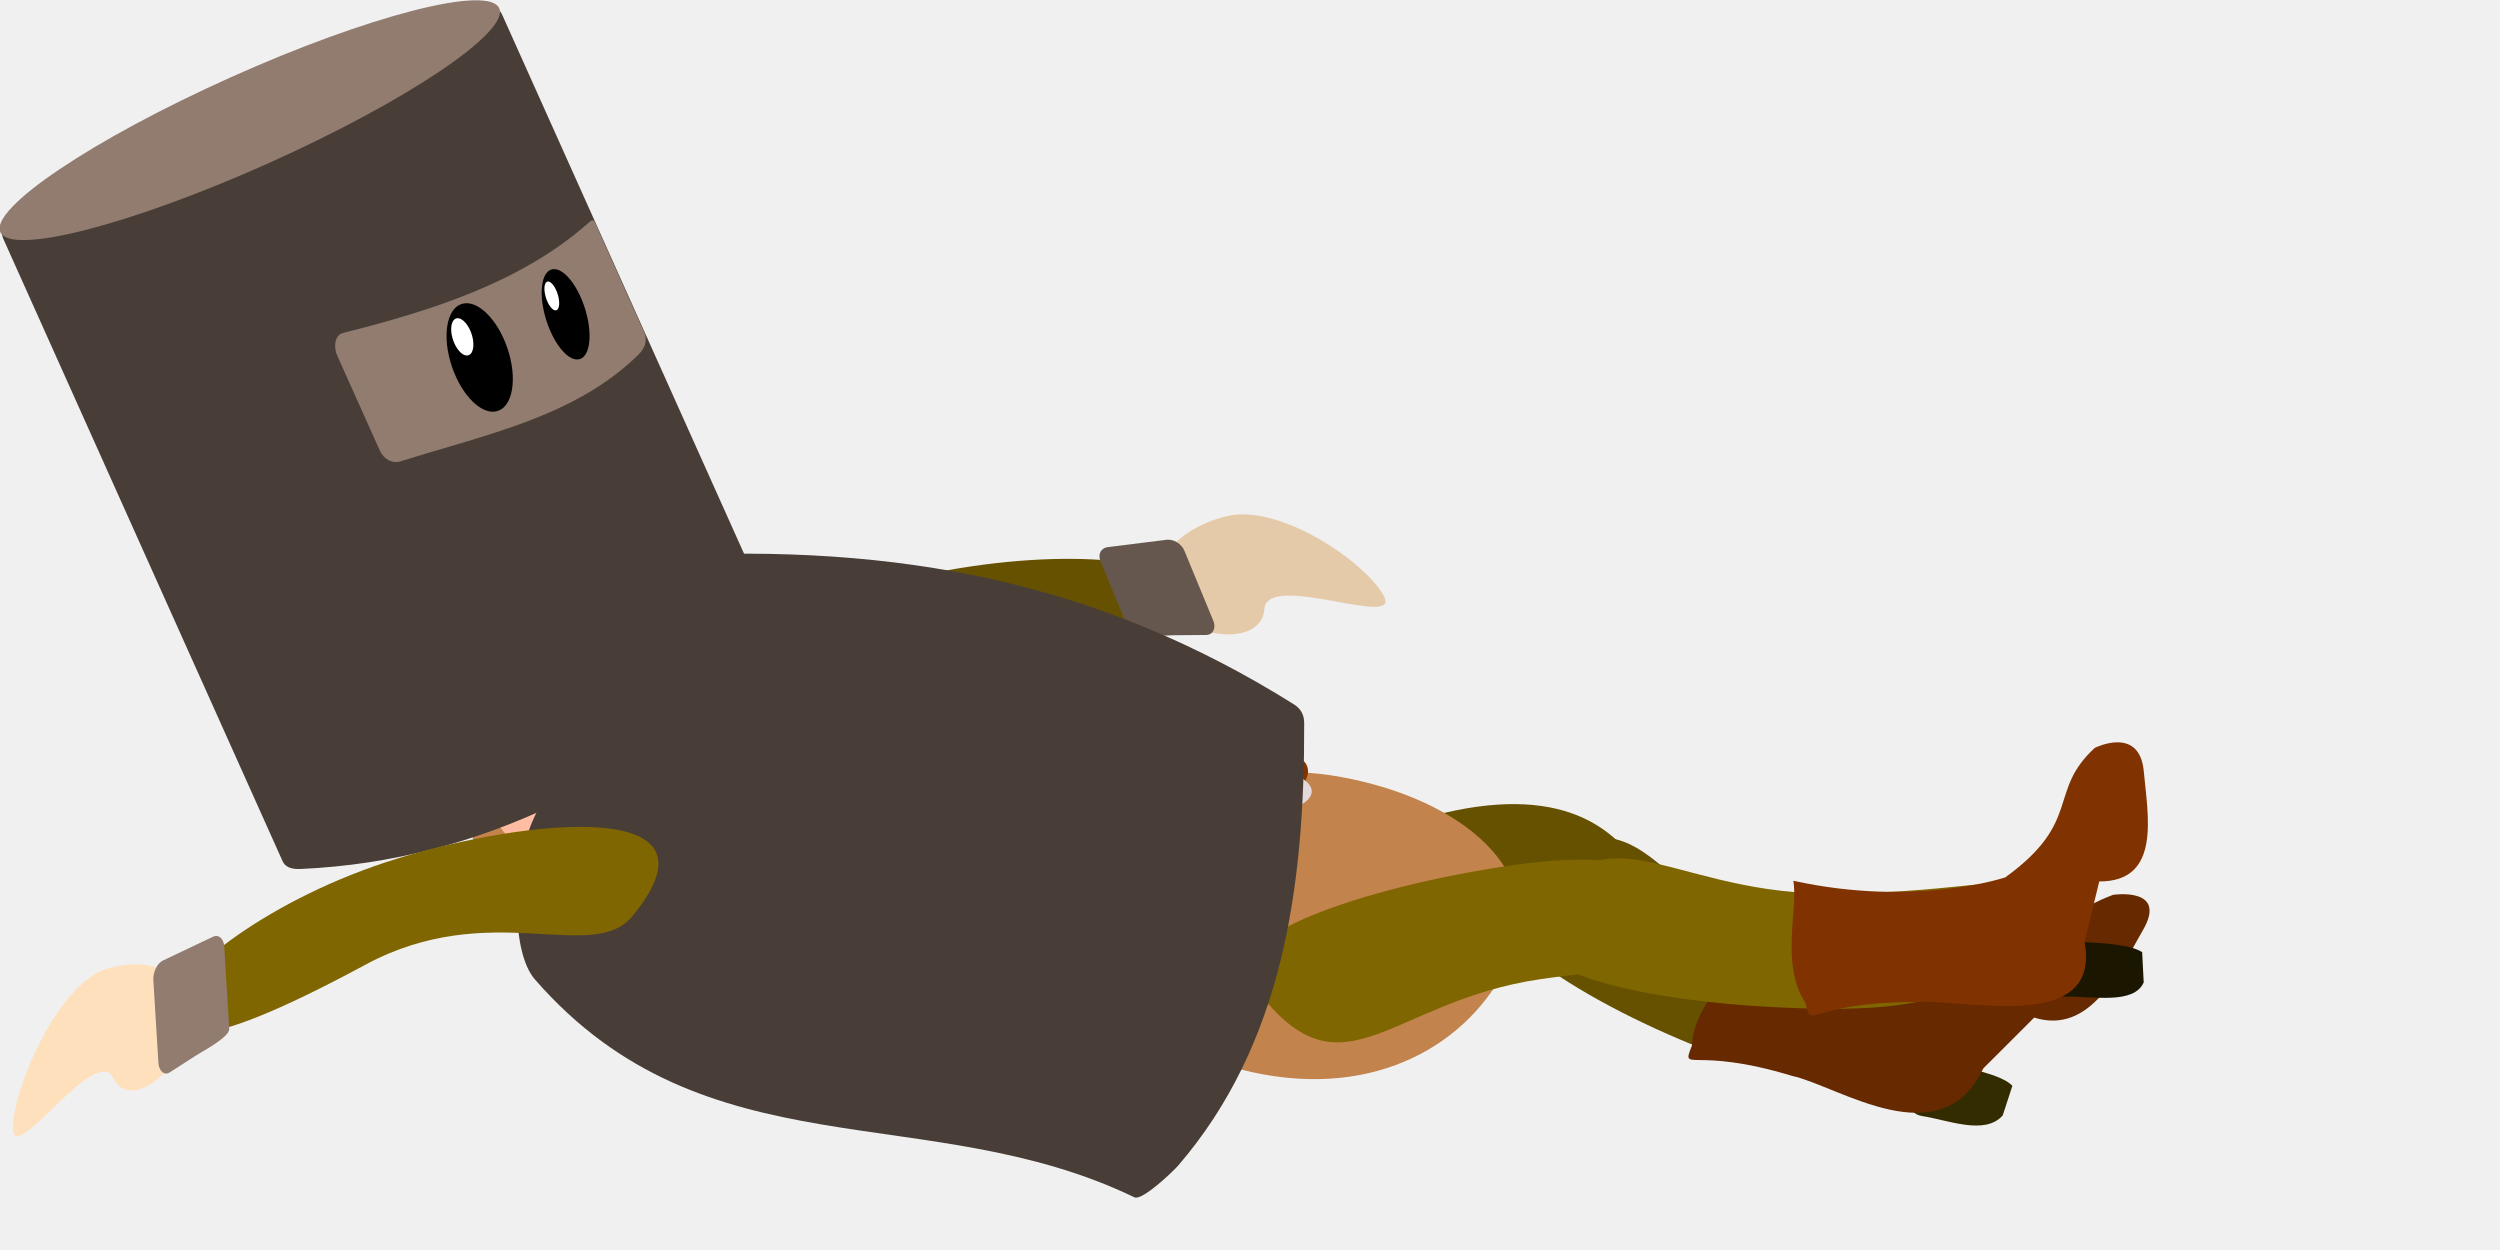
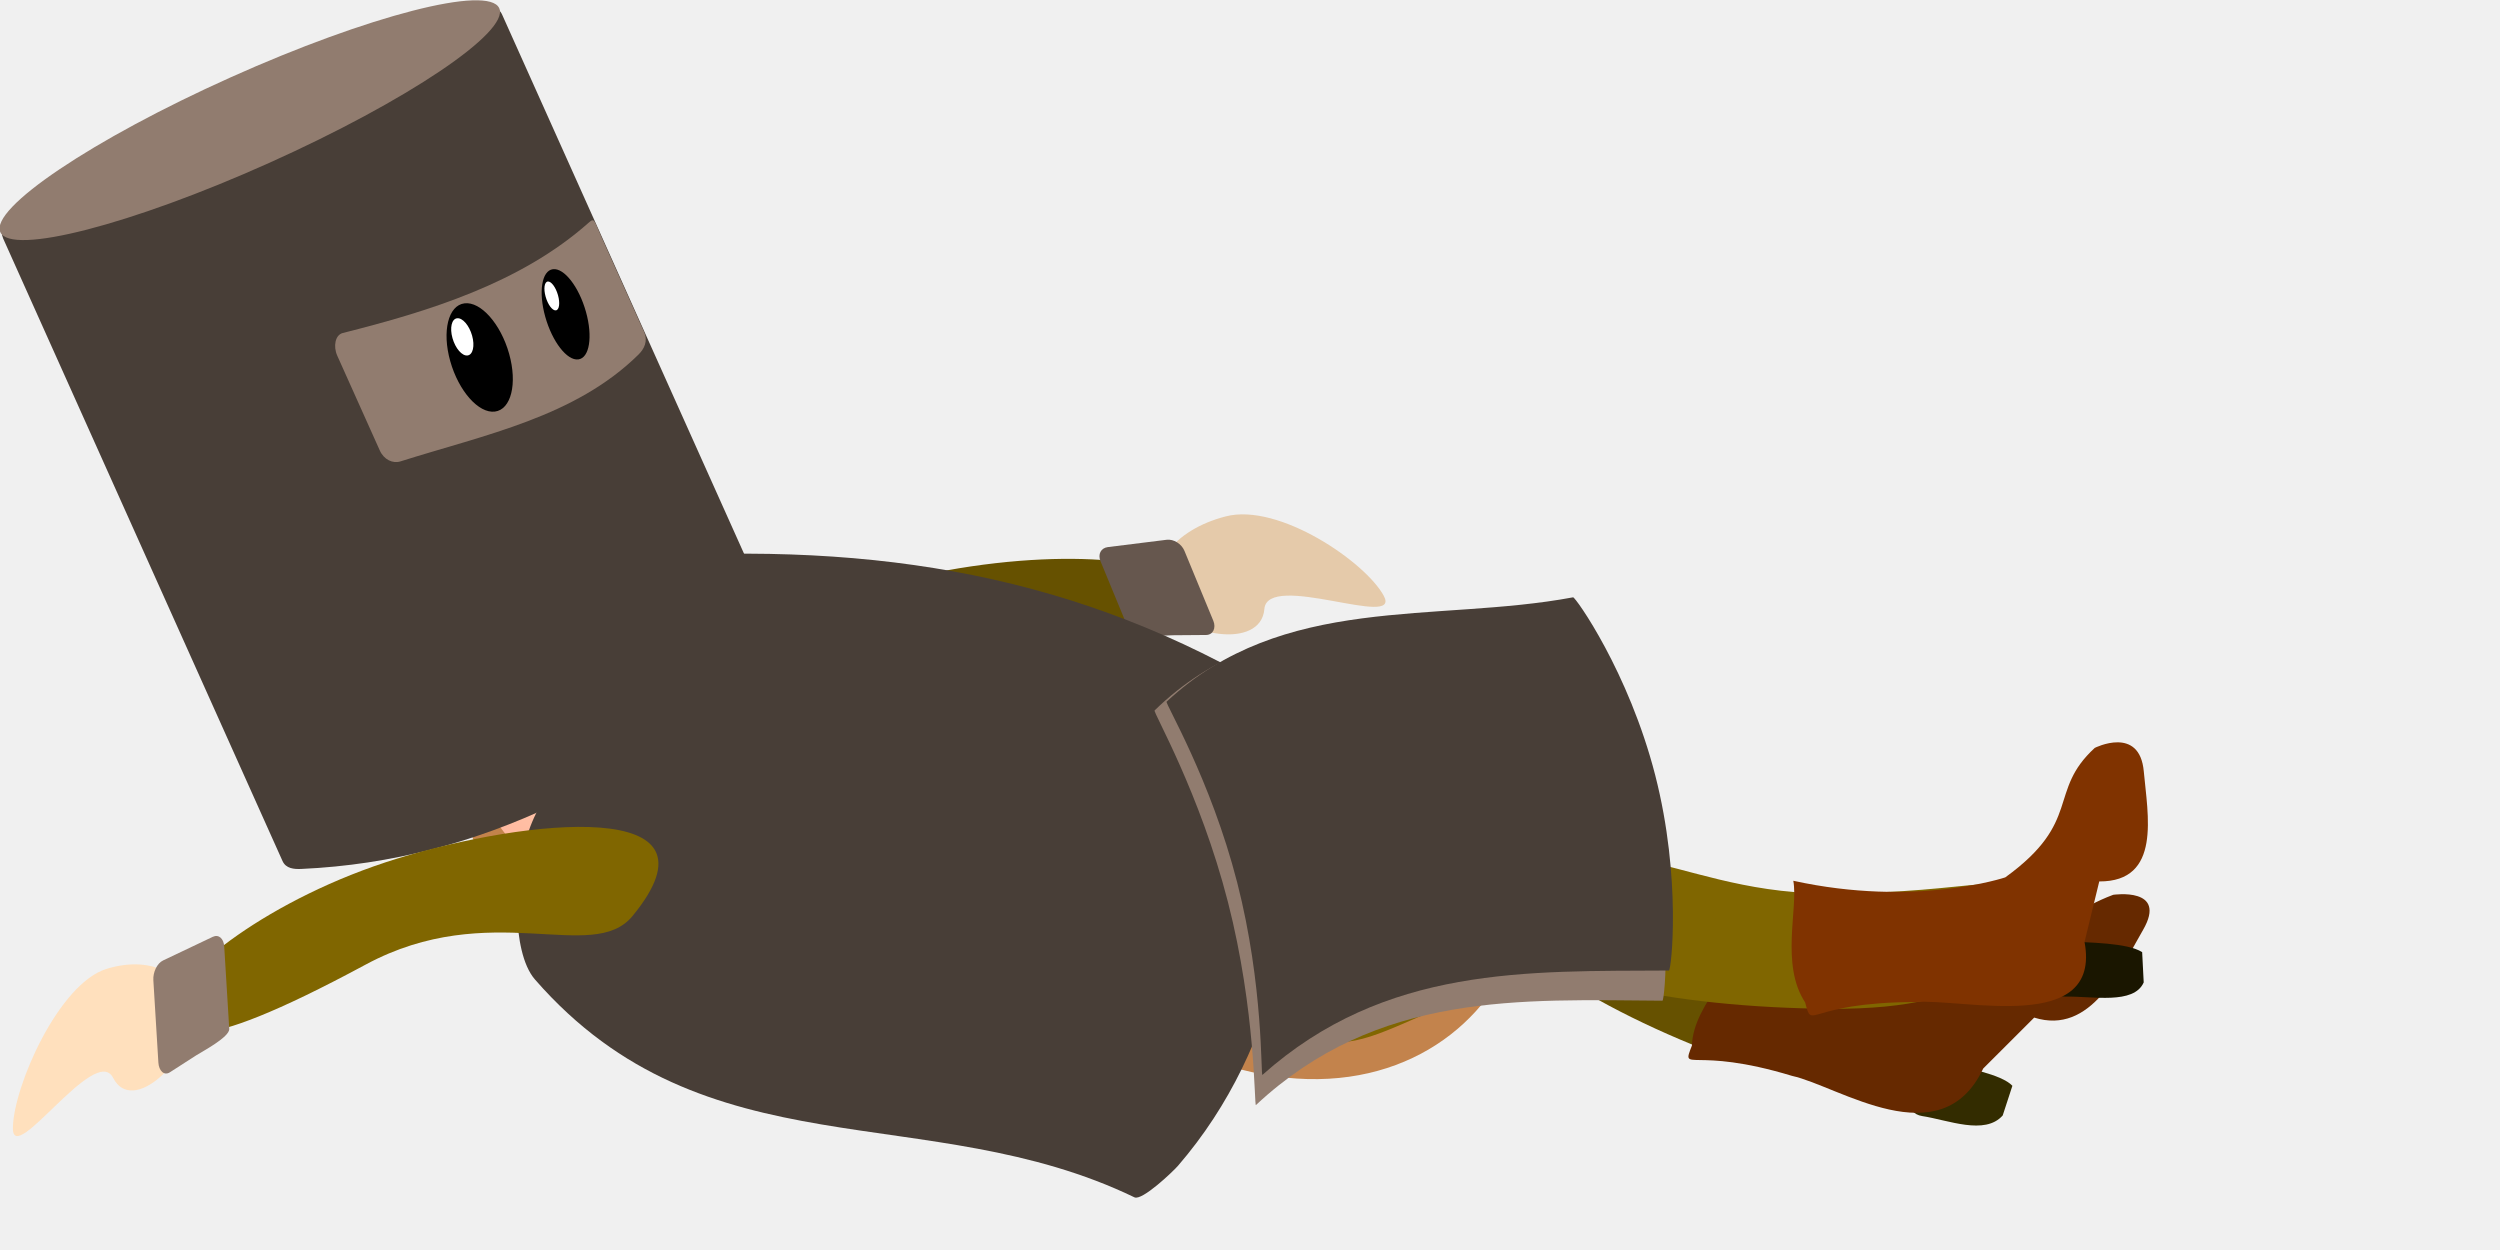
<svg xmlns="http://www.w3.org/2000/svg" xmlns:xlink="http://www.w3.org/1999/xlink" width="128" height="64" viewBox="0 0 128 64" id="svg3343" version="1.1">
  <defs id="defs3345">
    <linearGradient id="linearGradient4258">
      <stop id="stop4262" offset="0" style="stop-color:#ff5354;stop-opacity:1" />
      <stop id="stop4260" offset="1" style="stop-color:#ffe1bd;stop-opacity:1;" />
    </linearGradient>
    <linearGradient xlink:href="#linearGradient4258" id="linearGradient4600" x1="110.357" y1="872.184" x2="101.18" y2="866.562" gradientUnits="userSpaceOnUse" gradientTransform="matrix(1.07095,0,0,1.719602,124.9638,-629.3481)" />
    <linearGradient xlink:href="#linearGradient4258" id="linearGradient4189-2" x1="3.815" y1="940.155" x2="82.249" y2="891.372" gradientUnits="userSpaceOnUse" gradientTransform="matrix(0.37941,-0.04761096,0.09218984,0.3282101,-84.03739,733.4769)" />
    <linearGradient xlink:href="#linearGradient4258" id="linearGradient4264-1" x1="110.357" y1="872.184" x2="101.18" y2="866.562" gradientUnits="userSpaceOnUse" gradientTransform="matrix(0.4305264,-0.05402539,0.2776224,0.9883787,-255.1278,159.614)" />
    <linearGradient xlink:href="#linearGradient4258" id="linearGradient4176-5" x1="20.937" y1="850.891" x2="63.875" y2="857.397" gradientUnits="userSpaceOnUse" />
  </defs>
  <g id="layer1" transform="translate(0,-988.3621)">
    <g id="g4686" transform="matrix(0.8439034,-0.8262915,1.238028,0.5632428,-1229.299,486.0971)">
      <path style="fill:#332c00;fill-opacity:1;stroke:none" d="m 37.279,1046.556 1.441,-0.582 c 0.329,-0.133 0.716,-0.028 0.791,0.262 0.253,0.87 0.671,2.106 0.39,2.739 l -1.441,0.582 c -1.197,0.078 -1.243,-1.411 -1.577,-2.259 -0.109,-0.278 0.067,-0.609 0.396,-0.741 z" id="path4439" />
      <path id="path4441" d="m 39.298,1024.278 c 4.695,2.686 3.974,5.636 2.804,7.643 -1.169,2.008 -1.318,0.069 -6.013,-2.617 -4.695,-2.686 -9.486,0.449 -7.319,-6.65 0.675,-2.211 5.833,-1.062 10.528,1.624 z" style="fill:#665100;fill-opacity:1;stroke:none" />
      <path style="fill:#665100;fill-opacity:1;stroke:none" d="m 35.483,1038.761 c 0.267,5.447 3.199,6.144 5.499,6.008 2.3,-0.136 0.653,-1.154 0.386,-6.601 -0.267,-5.447 4.656,-8.326 -2.594,-9.616 -2.258,-0.402 -3.558,4.761 -3.291,10.209 z" id="path4443" />
      <path id="path4445" d="m 42.882,1044.424 c 3.265,2.12 4.563,0.664 7.04,1.89 0,0 1.4,1.315 -0.914,1.856 -2.153,0.504 -5.463,1.564 -5.802,-0.546 l -3.136,0.029 c -4.593,1.39 -3.526,-3.583 -3.99,-5.182 -0.641,-3.706 -2.073,-3.196 -0.641,-3.706 1.768,-1.17 4.716,-1.046 6.075,-1.455 -0.667,4.356 1.369,7.113 1.369,7.113 z" style="fill:#662900;fill-opacity:1;stroke:none" />
    </g>
    <g id="g4268-1" transform="matrix(0.2229188,-0.3775182,0.6054724,0.1581805,-522.4072,911.9105)">
      <g id="g4273-9">
        <path id="path4210-5" d="m 90.886,911.223 c 8.746,15.286 12.129,14.118 14.594,12.099 2.465,-2.019 -0.045,-11.754 -8.694,-20.611 -8.648,-8.857 -25.965,-20.517 -26.762,-7.791 -0.323,5.157 14.84,5.778 20.862,16.303 z" style="fill:#665100;fill-opacity:1;stroke:none" />
        <path id="path4212-2" d="m 105.008,931.065 c 4.58,-1.415 1.797,10.979 5.21,8.184 3.413,-2.796 7.724,-11.708 4.502,-15.007 -3.222,-3.3 -8.6,-3.708 -12.013,-0.912 -3.413,2.796 -2.683,9.276 2.302,7.736 z" style="fill:#e5caaa;fill-opacity:1;stroke:none" />
        <path id="path4214-8" d="m 105.596,916.993 -7.345,5.151 c -0.73,0.512 0.645,2.835 0.873,3.362 l 1.043,2.407 c 0.228,0.527 1.155,0.438 1.886,-0.074 l 7.345,-5.151 c 0.73,-0.512 1.065,-1.303 0.75,-1.774 l -2.667,-3.995 c -0.314,-0.471 -1.155,-0.438 -1.886,0.074 z" style="fill:#66574e;fill-opacity:1;stroke:none" />
      </g>
    </g>
    <path style="fill:#c3834c;fill-opacity:1;stroke:none" d="m 68.663,1028.144 c 6.345,1.167 10.515,4.933 8.744,9.115 -1.771,4.182 -6.413,7.274 -12.758,6.107 -6.345,-1.167 -5.597,-4.538 -3.826,-8.72 1.771,-4.182 1.494,-7.669 7.839,-6.501 z" id="path4196-6" />
    <path style="fill:#c3834c;fill-opacity:1;stroke:none" d="m 39.821,1019.528 c 6.97,1.197 35.68,8.815 34.252,16.431 -1.505,8.03 -20.342,4.861 -29.949,3.191 -26.663,-4.633 -19.527,-10.182 -18.42,-13.55 1.834,-5.583 7.054,-7.285 14.117,-6.072 z" id="path4195-6" />
    <rect style="fill:#803300;fill-opacity:1;stroke:none" id="rect4200-9" width="17.485" height="4.963" x="-1028.209" y="452.342" ry="0.945" transform="matrix(0.3768388,-0.9262788,0.9799599,0.199195,0,0)" />
    <path style="fill:url(#linearGradient4189-2);fill-opacity:1;stroke:none" d="m 20.938,1018.508 c 1.252,-3.557 3.089,-3.602 6.926,-1.659 l 2.62,11.276 c 0.353,3.204 -1.814,6.307 -4.211,3.441 -3.829,-4.699 -4.572,-9.26 -5.335,-13.059 z" id="rect4180-4" />
    <path style="fill:#ffe0bd;fill-opacity:1;fill-rule:evenodd;stroke:none" d="m 31.759,1009.535 c 2.099,6.297 1.936,6.671 2.706,10.876 1.326,7.239 -5.471,13.62 -9.743,7.044 -5.551,-8.544 -10.825,-3.764 -14.935,-14.753 -4.353,-11.638 1.739,-20.965 8.226,-20.3 6.487,0.665 9.827,5.374 13.746,17.134 z" id="path3351-7" />
    <path style="fill:url(#linearGradient4264-1);fill-opacity:1;stroke:none" d="m 32.344,1011.916 c 2.38,3.085 -0.455,3.365 -3.661,3.768 -3.28,0.412 -3.076,0.379 -4.251,-3.803 -1.175,-4.182 -4.304,-10.959 -0.672,-9.485 2.935,1.191 5.956,6.113 8.584,9.52 z" id="path4163-6" />
    <path style="fill:#800000;fill-opacity:1;stroke:none" d="m 20.919,1001.614 c 0.598,-0.144 0.744,-0.355 1.99,-0.486 0.772,0.066 1.135,0.583 1.666,0.924 -2.062,0.679 -3.459,1.744 -4.51,3.314 -0.059,-1.414 -0.104,-3.123 0.854,-3.752 z" id="rect4294-0" />
    <path id="path4297-0" d="m 28.63,1000.074 c -0.443,0.014 -0.613,-0.081 -1.475,0.043 -0.483,0.159 -0.537,0.505 -0.765,0.779 1.591,0.054 2.882,0.429 4.126,1.14 -0.461,-0.8 -1.036,-1.762 -1.886,-1.962 z" style="fill:#800000;fill-opacity:1;stroke:none" />
    <path style="fill:#800000;fill-opacity:1;stroke:none" d="m 8.629,994.754 c 3.421,-3.505 7.32,-1.806 14.835,-5.311 2.153,2.31 0.605,5.194 0.478,6.652 -1.687,0.83 -3.434,3.542 -6.628,0.964 -0.77,1.187 -0.686,7.939 0.95,14.034 0.447,1.667 -1.935,-2.704 -2.991,-2.753 1.603,4.291 -0.62,7.482 -2.734,8.758 -2.558,1.544 -6.59,-17.242 -3.91,-22.344 z" id="rect4158-5" />
    <g id="g4191-7" transform="matrix(0.4020041,-0.05044622,0.1614457,0.5747719,-147.9827,518.179)">
      <path id="path4166-9" d="m 63.841,857.818 c 0,4.319 0.717,5.673 -4.433,7.514 -3.621,1.295 -9.428,-4.882 -9.428,-9.201 0,-4.319 5.952,-8.112 9.428,-6.44 3.828,1.841 4.433,3.808 4.433,8.127 z" style="fill:url(#linearGradient4176-5);fill-opacity:1;stroke:none" />
      <path id="path4164-9" d="m 53.472,851.333 c 2.408,-1.79 4.803,-1.157 6.516,-0.132 1.807,1.153 3.045,2.638 1.85,4.091 -0.858,0.653 -2.06,0.824 -3.383,1.277 -1.965,0.673 -3.173,2.08 -4.414,2.816 -1.408,0.126 1.605,-2.53 1.605,-2.53 2.708,-1.6 4.331,-2.716 2.597,-4.002 -2.598,-1.047 -6.641,1.3 -6.641,1.3 0.312,-1.247 0.771,-1.776 1.87,-2.82 z" style="fill:#ad6452;fill-opacity:0.509;fill-rule:evenodd;stroke:none" />
-       <ellipse transform="matrix(0.8850078,-0.4655762,0.4387516,0.8986084,0,0)" ry="2.12" rx="3.944" cy="788.787" cx="-324.368" id="path4177-4" style="fill:#ffe0bd;fill-opacity:1;stroke:none" d="m -320.424,788.787 c 0,1.171 -1.766,2.12 -3.944,2.12 -2.178,0 -3.944,-0.949 -3.944,-2.12 0,-1.171 1.766,-2.12 3.944,-2.12 2.178,0 3.944,0.949 3.944,2.12 z" />
+       <ellipse transform="matrix(0.8850078,-0.4655762,0.4387516,0.8986084,0,0)" ry="2.12" rx="3.944" cy="788.787" cx="-324.368" id="path4177-4" style="fill:#ffe0bd;fill-opacity:1;stroke:none" />
    </g>
    <path style="fill:#800000;fill-opacity:1;stroke:none" d="m 26.591,1017.98 7.493,-2.258 c 5.412,8.372 -7.872,9.966 -7.493,2.258 z" id="rect4184-8" />
    <path id="path4187-8" d="m 28.314,1019.128 c 1.828,-0.23 3.657,-0.459 5.485,-0.688 2.798,2.823 -6.367,3.486 -5.485,0.688 z" style="fill:#f9f9f9;fill-opacity:1;stroke:none" />
    <path style="fill:#800000;fill-opacity:1;stroke:none" d="m 28.302,1023.082 c 3.388,1.338 6.364,-0.515 6.364,-0.515 0.821,0.865 5.823,18.489 1.917,15.985 -2.126,-5.117 -6.982,-10.944 -8.281,-15.469 z" id="rect4305-6" />
    <path style="fill:#800000;fill-opacity:1;stroke:none" d="m 31.043,1015.474 c -2.15,1.402 -1.734,-0.244 -6.048,4.16 -2.423,3.632 -0.989,3.793 1.001,2.646 2.207,-0.242 1.791,-5.106 3.81,-3.511 1.295,-0.366 2.213,-0.26 2.148,-0.851 -0.199,-0.717 0.251,-2.047 -0.912,-2.444 z" id="rect4300-6" />
    <path id="path4303-2" d="m 32.139,1015.337 c 1.723,0.474 0.929,-0.398 4.92,1.458 2.63,1.701 1.848,2.007 0.303,1.653 -1.368,0.193 -2.989,-2.422 -3.632,-1.213 -0.564,1.217 -1.144,-0.027 -1.304,-0.373 -0.124,-0.437 -0.832,-1.126 -0.288,-1.525 z" style="fill:#800000;fill-opacity:1;stroke:none" />
    <g transform="matrix(0.9123442,-0.4094241,0.4094241,0.9123442,-461.0623,191.1586)" id="g4444">
      <path style="fill:#483e37;fill-opacity:1;stroke:none" d="m 90.122,926.538 c 8.853,2.402 17.706,2.556 26.559,0 0.377,-0.109 0.721,0.342 0.721,0.768 l 0,34.93 c 0,0.425 -0.344,0.655 -0.721,0.768 -9.159,2.727 -17.943,3.404 -26.559,0 -0.361,-0.142 -0.721,-0.342 -0.721,-0.768 l 0,-34.93 c 0,-0.425 0.341,-0.871 0.721,-0.768 z" id="path4446" />
-       <ellipse style="fill:#917c6f;fill-opacity:1;stroke:none" id="ellipse4448" cx="103.401" cy="926.944" rx="14" ry="2.402" d="m 117.401,926.944 c 0,1.327 -6.268,2.402 -14,2.402 -7.732,0 -14,-1.075 -14,-2.402 0,-1.327 6.268,-2.402 14,-2.402 7.732,0 14,1.075 14,2.402 z" />
+       <ellipse style="fill:#917c6f;fill-opacity:1;stroke:none" id="ellipse4448" cx="103.401" cy="926.944" rx="14" ry="2.402" />
      <path style="fill:#917c6f;fill-opacity:1;stroke:none" d="m 103.286,938.835 c 4.453,0.787 9.349,1.403 13.802,0 0.389,-0.123 0.293,0.017 0.293,0.945 l 0,5.316 c 0,0.524 -0.354,0.803 -0.736,0.945 -4.255,1.584 -8.839,0.527 -13.358,0 -0.405,-0.047 -0.736,-0.422 -0.736,-0.945 l 0,-5.316 c 0,-0.524 0.335,-1.016 0.736,-0.945 z" id="path4450" />
    </g>
-     <ellipse style="fill:#e3dbdb;fill-opacity:1;stroke:none" id="path4202-0" ry="3.317" rx="1.256" cy="94.996" cx="-1027.138" transform="matrix(0.03030424,-0.9995407,0.9997426,0.02268652,0,0)" d="m -1025.882,94.996 c 0,1.832 -0.562,3.317 -1.256,3.317 -0.694,0 -1.256,-1.485 -1.256,-3.317 0,-1.832 0.562,-3.317 1.256,-3.317 0.694,0 1.256,1.485 1.256,3.317 z" />
+     <ellipse style="fill:#e3dbdb;fill-opacity:1;stroke:none" id="path4202-0" ry="3.317" rx="1.256" cy="94.996" cx="-1027.138" transform="matrix(0.03030424,-0.9995407,0.9997426,0.02268652,0,0)" />
    <g id="g4720" transform="matrix(0,-1,1.498294,0,-1467.315,1066.13)">
      <path style="fill:#806600;fill-opacity:1;stroke:none" d="m 26.118,1041.895 c -0.049,5.454 2.837,6.324 5.141,6.325 2.304,0 0.719,-1.113 0.768,-6.567 0.049,-5.454 5.131,-8.035 -2.032,-9.754 -2.231,-0.535 -3.828,4.542 -3.878,9.995 z" id="path4678" />
      <path id="path4680" d="m 33.473,1031.031 c 1.16,5.332 -1.49,6.758 -3.747,7.217 -2.257,0.459 -0.931,-0.948 -2.091,-6.28 -1.16,-5.332 -6.664,-6.851 0.002,-9.958 2.076,-0.968 4.676,3.688 5.836,9.02 z" style="fill:#806600;fill-opacity:1;stroke:none" />
      <path id="path4682" d="m 27.362,1049.351 1.55,-0.053 c 0.354,-0.012 0.683,0.219 0.657,0.518 -0.054,0.905 -0.073,2.211 -0.55,2.71 l -1.55,0.053 c -1.152,-0.337 -0.698,-1.754 -0.728,-2.667 -0.01,-0.299 0.267,-0.549 0.621,-0.561 z" style="fill:#1a1600;fill-opacity:1;stroke:none" />
      <path id="path4684" d="m 32.848,1047.85 c 2.868,2.643 4.389,1.428 6.628,3.057 0,0 1.163,1.534 -1.208,1.675 -2.206,0.132 -5.645,0.616 -5.63,-1.522 l -3.097,-0.503 c -4.758,0.592 -2.884,-4.13 -3.077,-5.785 -0.02,-3.762 -1.515,-3.502 -0.02,-3.762 1.937,-0.853 4.823,-0.232 6.229,-0.405 -1.377,4.181 0.174,7.245 0.174,7.245 z" style="fill:#803300;fill-opacity:1;stroke:none" />
    </g>
    <path id="path4473" d="m 26.666,1032.567 c 1.066,-6.689 6.469,-4.464 6.552,-12.748 0.004,-0.406 0.179,-2.969 0.61,-2.992 12.195,-0.649 22.435,1.338 32.412,7.592 0.372,0.233 0.532,0.551 0.534,0.956 0.029,8.493 -1.124,16.478 -6.455,22.669 -0.251,0.291 -1.844,1.811 -2.234,1.622 -10.593,-5.112 -21.956,-1.132 -30.691,-11.149 -1.295,-1.486 -0.916,-5.6 -0.728,-5.951 z" style="opacity:1;fill:#483e37;fill-opacity:1;stroke:none;stroke-width:0.5;stroke-linecap:round;stroke-miterlimit:4;stroke-dasharray:none;stroke-opacity:1" />
    <g id="g4202-4" transform="matrix(-0.01052411,0.4645534,-0.4997554,0.1536098,510.6719,874.2126)">
      <path id="path4215-3" d="m 26.719,983.821 c 4.647,18.432 1.245,19.749 -2.091,19.749 -3.336,0 -8.597,-9.681 -8.597,-22.769 -10e-7,-13.089 4.461,-34.309 14.405,-24.396 4.029,4.017 -6.917,14.725 -3.717,27.416 z" style="fill:#806600;fill-opacity:1;stroke:none" />
      <path id="path4219-1" d="m 30.669,1009.611 c -4.483,1.919 6.711,10.223 2.091,10.223 -4.619,0 -14.405,-4.418 -14.405,-9.294 -2e-6,-4.876 3.745,-8.829 8.364,-8.829 4.619,0 8.829,5.812 3.95,7.9 z" style="fill:#ffe0bd;fill-opacity:1;stroke:none" />
      <path id="rect4217-7" d="m 19.894,998.453 9.306,-0.711 c 0.925,-0.071 1.597,2.762 1.812,3.348 l 0.983,2.678 c 0.215,0.586 -0.547,1.137 -1.472,1.207 l -9.306,0.711 c -0.925,0.071 -1.758,-0.354 -1.867,-0.952 l -0.928,-5.074 c -0.109,-0.598 0.547,-1.137 1.472,-1.207 z" style="fill:#917c6f;fill-opacity:1;stroke:none" />
    </g>
    <g id="g4290-7" transform="matrix(0.4020041,-0.05044622,0.1362199,0.4849638,-124.949,598.4767)">
-       <ellipse ry="5.714" rx="3.75" cy="850.398" cx="83.75" id="path4268-4" style="fill:#000000;fill-opacity:1;stroke:none" d="m 87.5,850.398 c 0,3.156 -1.679,5.714 -3.75,5.714 -2.071,0 -3.75,-2.558 -3.75,-5.714 0,-3.156 1.679,-5.714 3.75,-5.714 2.071,0 3.75,2.558 3.75,5.714 z" />
-       <ellipse ry="1.964" rx="1.25" cy="848.076" cx="82.321" id="path4270-9" style="fill:#ffffff;fill-opacity:1;stroke:none" d="m 83.571,848.076 c 0,1.085 -0.56,1.964 -1.25,1.964 -0.69,0 -1.25,-0.879 -1.25,-1.964 0,-1.085 0.56,-1.964 1.25,-1.964 0.69,0 1.25,0.879 1.25,1.964 z" />
+       <ellipse ry="5.714" rx="3.75" cy="850.398" cx="83.75" id="path4268-4" style="fill:#000000;fill-opacity:1;stroke:none" />
+       <ellipse ry="1.964" rx="1.25" cy="848.076" cx="82.321" id="path4270-9" style="fill:#ffffff;fill-opacity:1;stroke:none" />
    </g>
    <g id="g4286-9" transform="matrix(0.4020041,-0.05044622,0.1614457,0.5747719,-145.7691,521.6956)">
-       <ellipse style="fill:#000000;fill-opacity:1;stroke:none" id="ellipse4278-7" cx="94.018" cy="848.166" rx="2.589" ry="4.018" d="m 96.607,848.166 c 0,2.219 -1.159,4.018 -2.589,4.018 -1.43,0 -2.589,-1.799 -2.589,-4.018 0,-2.219 1.159,-4.018 2.589,-4.018 1.43,0 2.589,1.799 2.589,4.018 z" />
-       <ellipse style="fill:#ffffff;fill-opacity:1;stroke:none" id="ellipse4280-8" cx="92.955" cy="846.437" rx="0.787" ry="1.285" d="m 93.741,846.437 c 0,0.71 -0.352,1.285 -0.787,1.285 -0.434,0 -0.787,-0.575 -0.787,-1.285 0,-0.71 0.352,-1.285 0.787,-1.285 0.434,0 0.787,0.575 0.787,1.285 z" />
+       <ellipse style="fill:#000000;fill-opacity:1;stroke:none" id="ellipse4278-7" cx="94.018" cy="848.166" rx="2.589" ry="4.018" />
+       <ellipse style="fill:#ffffff;fill-opacity:1;stroke:none" id="ellipse4280-8" cx="92.955" cy="846.437" rx="0.787" ry="1.285" />
+     </g>
+     <g id="g4440" transform="matrix(-0.2486868,-0.9685839,0.9685839,-0.2486868,-778.2319,1317.844)">
+       <path style="opacity:1;fill:#917c6f;fill-opacity:1;stroke:none;stroke-width:0.2;stroke-linecap:round;stroke-miterlimit:4;stroke-dasharray:none;stroke-opacity:1" d="m 65.231,885.131 c 5.778,0 10.37,-1.302 10.43,-1.198 4.132,7.163 0.503,14.325 0,21.488 -0.008,0.119 -4.652,1.807 -10.43,1.807 -5.778,0 -10.46,-1.691 -10.43,-1.807 1.856,-7.02 4.087,-14.011 0,-21.488 -0.057,-0.105 4.652,1.198 10.43,1.198 z" id="path4438" />
+       <path id="rect4421" d="m 66.079,885.838 c 5.465,0 9.808,-1.302 9.864,-1.198 3.908,7.163 0.476,14.325 0,21.488 -0.008,0.119 -4.399,1.807 -9.864,1.807 -5.465,0 -9.893,-1.691 -9.864,-1.807 1.756,-7.02 3.865,-14.011 0,-21.488 -0.054,-0.105 4.399,1.198 9.864,1.198 z" style="opacity:1;fill:#483e37;fill-opacity:1;stroke:none;stroke-width:0.2;stroke-linecap:round;stroke-miterlimit:4;stroke-dasharray:none;stroke-opacity:1" />
    </g>
  </g>
</svg>
